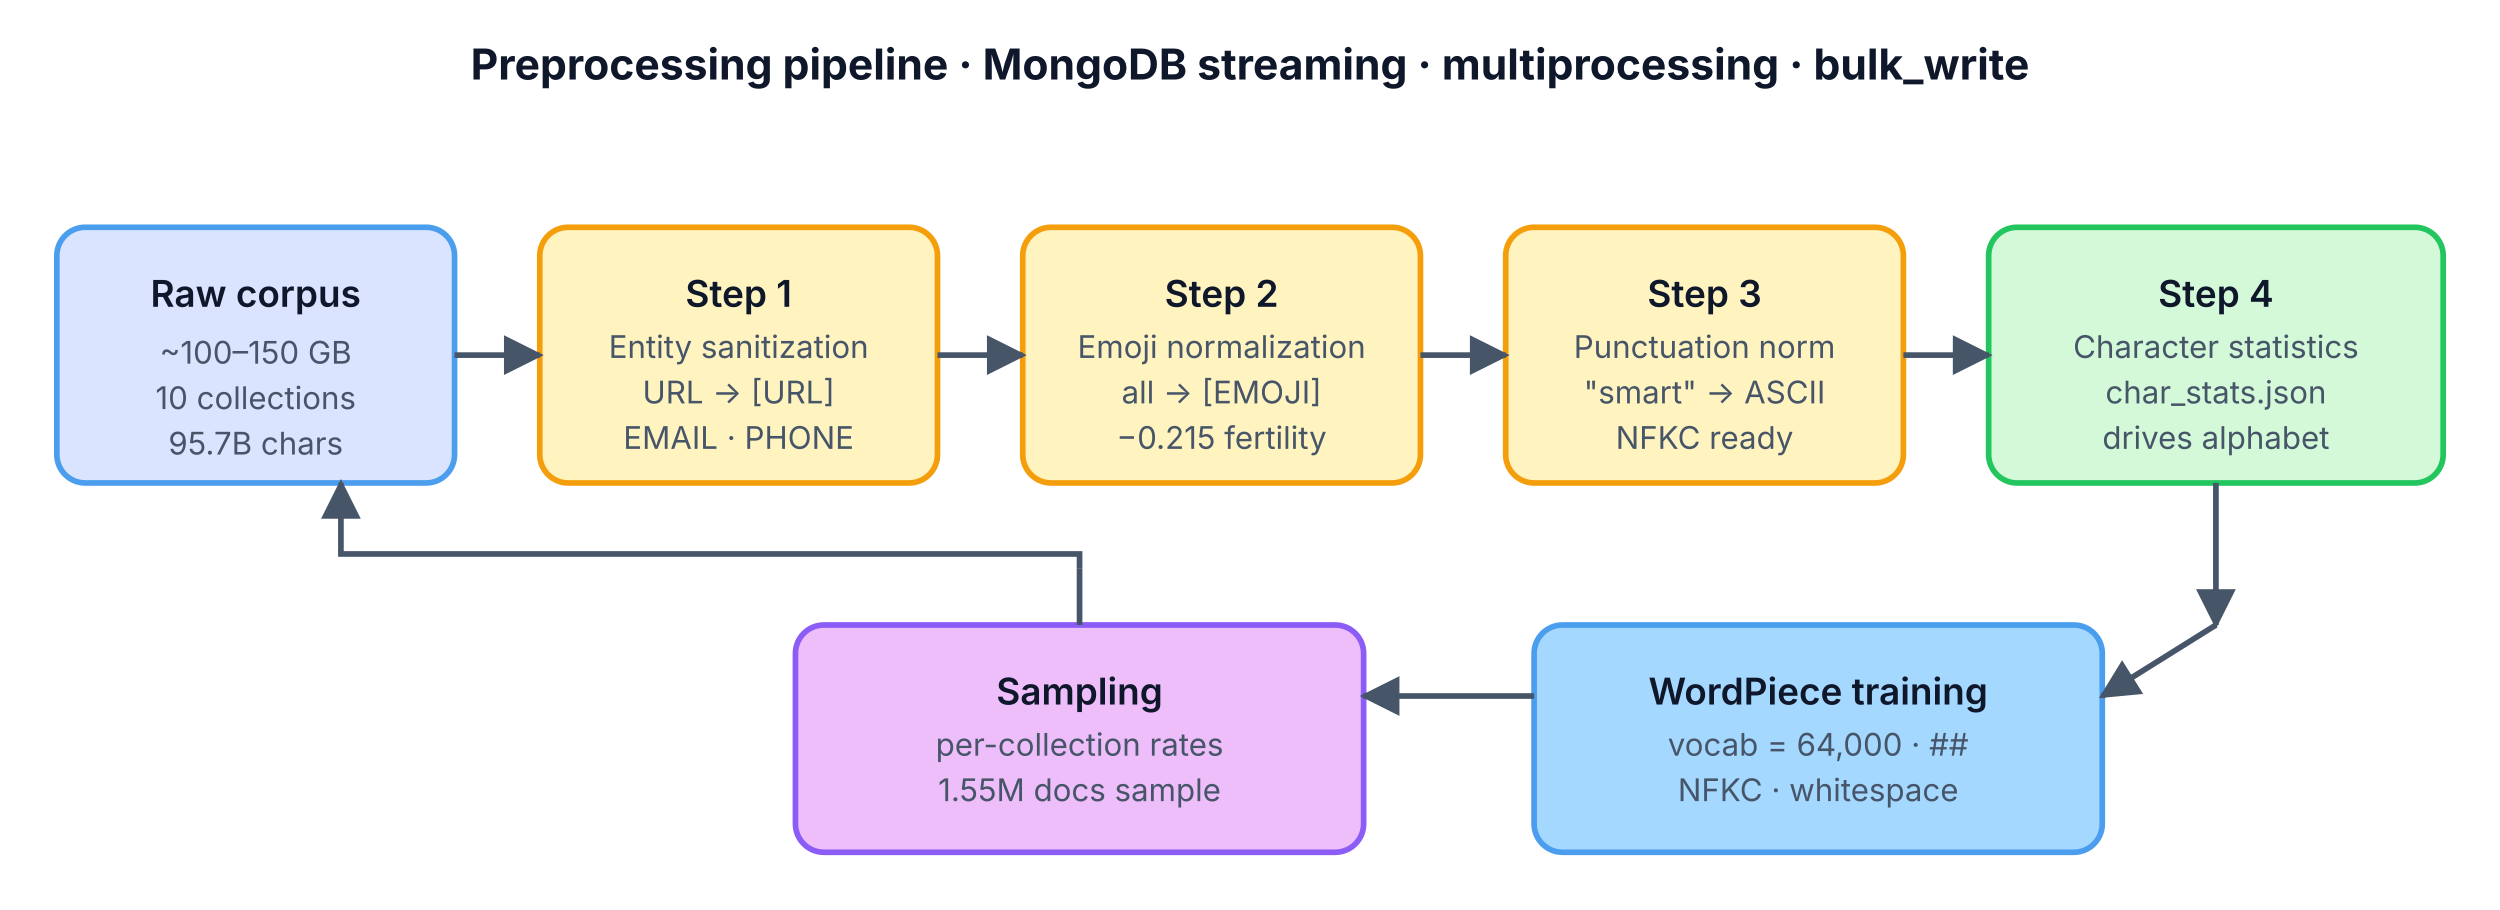
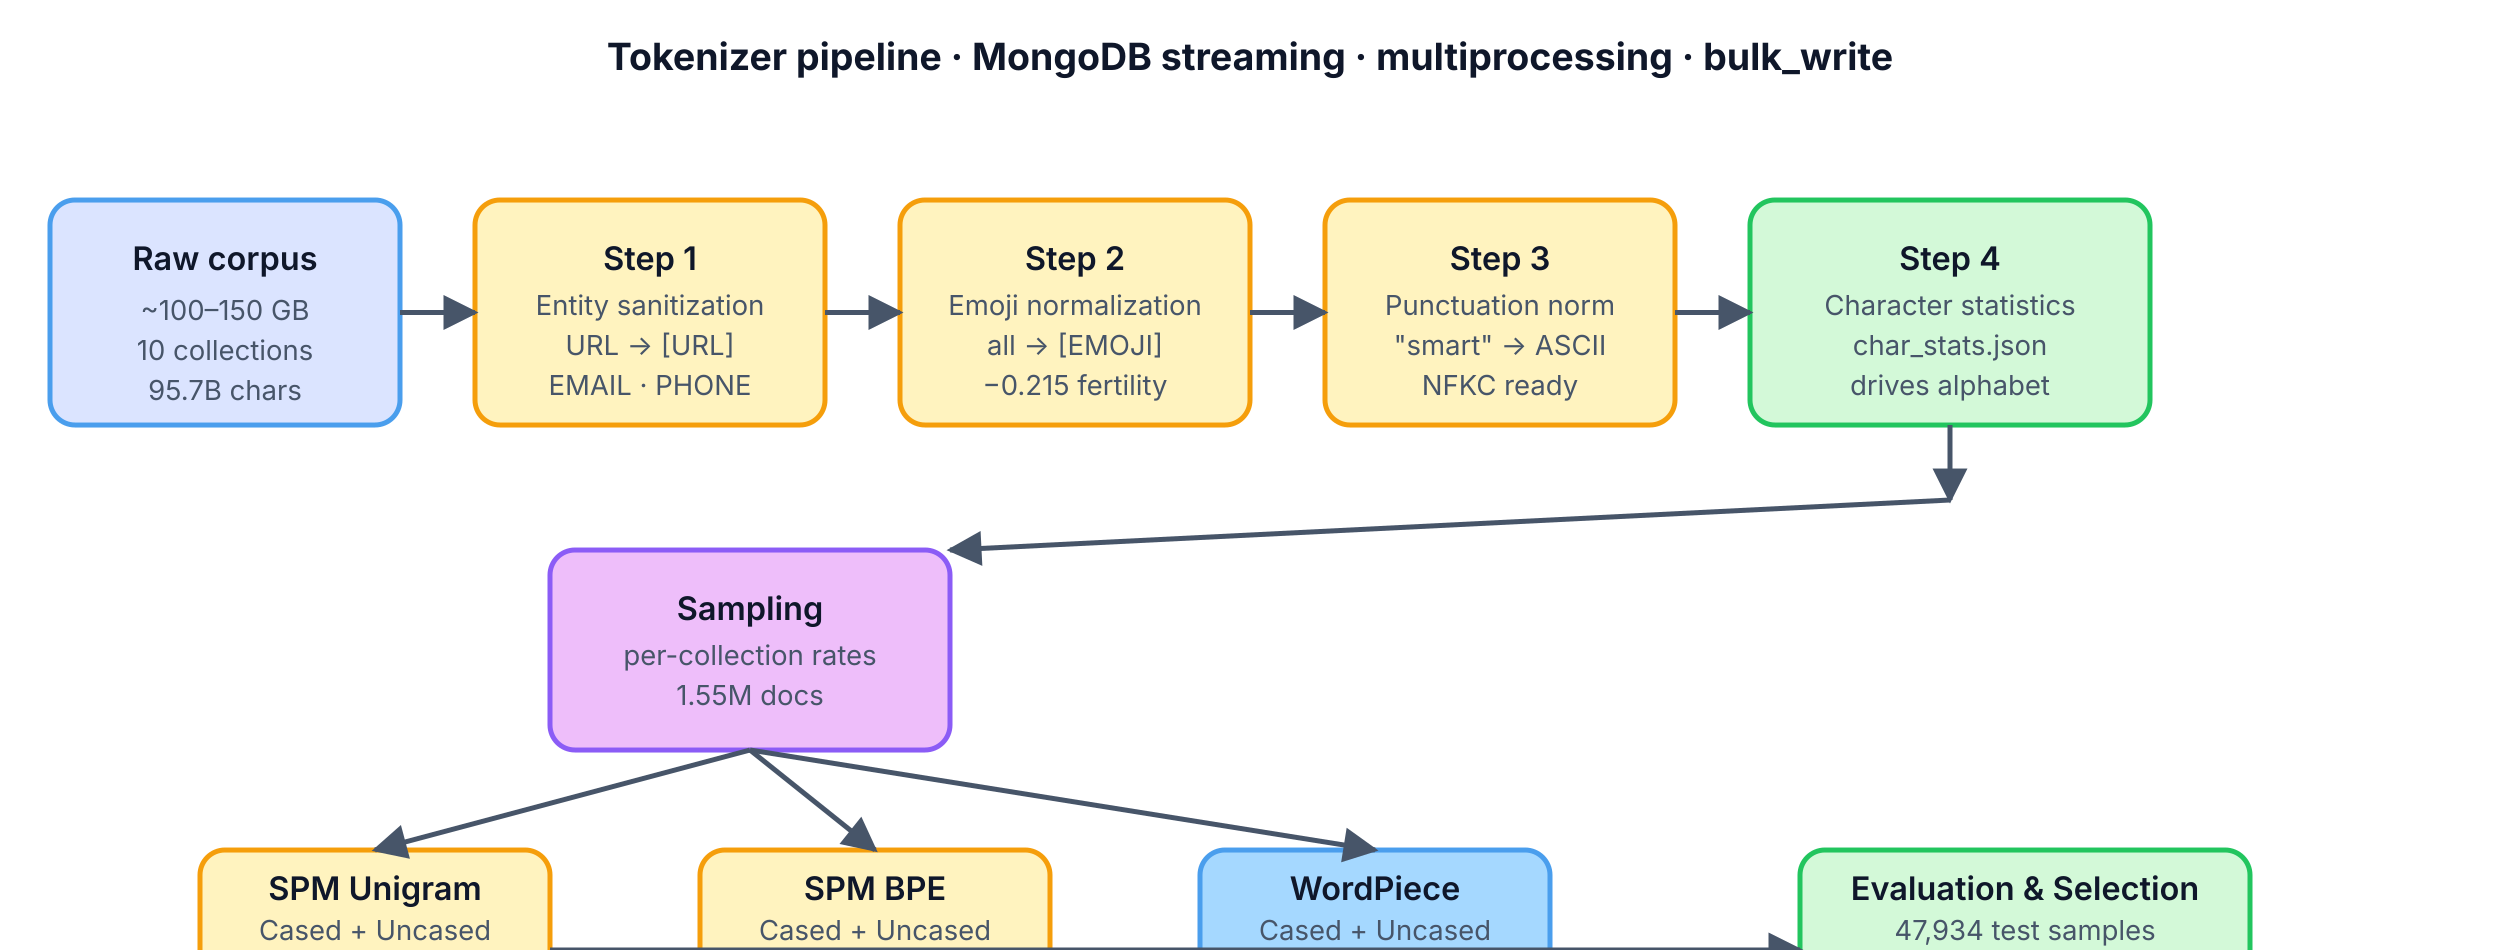
- <svg xmlns="http://www.w3.org/2000/svg" viewBox="0 0 880 320" font-family="-apple-system, BlinkMacSystemFont, 'Segoe UI', sans-serif">
+ <svg xmlns="http://www.w3.org/2000/svg" viewBox="0 0 1000 380" font-family="-apple-system, BlinkMacSystemFont, 'Segoe UI', sans-serif">
  <defs>
    <marker id="arr" viewBox="0 0 10 10" refX="9" refY="5" markerWidth="7" markerHeight="7" orient="auto">
      <path d="M0 0 L10 5 L0 10 z" fill="#475569" />
    </marker>
  </defs>
  <style>
    .lbl { font-size: 13px; fill: #0f172a; font-weight: 600; }
    .sub { font-size: 11px; fill: #475569; }
    .title { font-size: 15px; fill: #0f172a; font-weight: 700; }
    @media (prefers-color-scheme: dark) {
      .lbl, .title { fill: #e2e8f0; }
      .sub { fill: #94a3b8; }
    }
  </style>
-   <text x="440" y="28" text-anchor="middle" class="title">Preprocessing pipeline · MongoDB streaming · multiprocessing · bulk_write</text>
+   <text x="500" y="28" text-anchor="middle" class="title">Tokenizer pipeline · MongoDB streaming · multiprocessing · bulk_write</text>
  <rect x="20" y="80" width="140" height="90" rx="10" fill="#dbe4ff" stroke="#4a9eed" stroke-width="2" />
  <text x="90" y="108" text-anchor="middle" class="lbl">Raw corpus</text>
  <text x="90" y="128" text-anchor="middle" class="sub">~100–150 GB</text>
  <text x="90" y="144" text-anchor="middle" class="sub">10 collections</text>
  <text x="90" y="160" text-anchor="middle" class="sub">95.7B chars</text>
  <rect x="190" y="80" width="140" height="90" rx="10" fill="#fff3bf" stroke="#f59e0b" stroke-width="2" />
  <text x="260" y="108" text-anchor="middle" class="lbl">Step 1</text>
  <text x="260" y="126" text-anchor="middle" class="sub">Entity sanitization</text>
  <text x="260" y="142" text-anchor="middle" class="sub">URL → [URL]</text>
  <text x="260" y="158" text-anchor="middle" class="sub">EMAIL · PHONE</text>
  <rect x="360" y="80" width="140" height="90" rx="10" fill="#fff3bf" stroke="#f59e0b" stroke-width="2" />
  <text x="430" y="108" text-anchor="middle" class="lbl">Step 2</text>
  <text x="430" y="126" text-anchor="middle" class="sub">Emoji normalization</text>
  <text x="430" y="142" text-anchor="middle" class="sub">all → [EMOJI]</text>
  <text x="430" y="158" text-anchor="middle" class="sub">−0.215 fertility</text>
  <rect x="530" y="80" width="140" height="90" rx="10" fill="#fff3bf" stroke="#f59e0b" stroke-width="2" />
  <text x="600" y="108" text-anchor="middle" class="lbl">Step 3</text>
  <text x="600" y="126" text-anchor="middle" class="sub">Punctuation norm</text>
  <text x="600" y="142" text-anchor="middle" class="sub">"smart" → ASCII</text>
  <text x="600" y="158" text-anchor="middle" class="sub">NFKC ready</text>
  <rect x="700" y="80" width="160" height="90" rx="10" fill="#d3f9d8" stroke="#22c55e" stroke-width="2" />
  <text x="780" y="108" text-anchor="middle" class="lbl">Step 4</text>
  <text x="780" y="126" text-anchor="middle" class="sub">Character statistics</text>
  <text x="780" y="142" text-anchor="middle" class="sub">char_stats.json</text>
  <text x="780" y="158" text-anchor="middle" class="sub">drives alphabet</text>
  <line x1="160" y1="125" x2="190" y2="125" stroke="#475569" stroke-width="2" marker-end="url(#arr)" />
  <line x1="330" y1="125" x2="360" y2="125" stroke="#475569" stroke-width="2" marker-end="url(#arr)" />
  <line x1="500" y1="125" x2="530" y2="125" stroke="#475569" stroke-width="2" marker-end="url(#arr)" />
  <line x1="670" y1="125" x2="700" y2="125" stroke="#475569" stroke-width="2" marker-end="url(#arr)" />
-   <line x1="780" y1="170" x2="780" y2="220" stroke="#475569" stroke-width="2" marker-end="url(#arr)" />
-   <rect x="280" y="220" width="200" height="80" rx="10" fill="#eebefa" stroke="#8b5cf6" stroke-width="2" />
-   <text x="380" y="248" text-anchor="middle" class="lbl">Sampling</text>
-   <text x="380" y="266" text-anchor="middle" class="sub">per-collection rates</text>
-   <text x="380" y="282" text-anchor="middle" class="sub">1.55M docs sample</text>
-   <rect x="540" y="220" width="200" height="80" rx="10" fill="#a5d8ff" stroke="#4a9eed" stroke-width="2" />
-   <text x="640" y="248" text-anchor="middle" class="lbl">WordPiece training</text>
-   <text x="640" y="266" text-anchor="middle" class="sub">vocab = 64,000 · ##</text>
-   <text x="640" y="282" text-anchor="middle" class="sub">NFKC · whitespace</text>
-   <line x1="780" y1="220" x2="740" y2="245" stroke="#475569" stroke-width="2" marker-end="url(#arr)" />
-   <line x1="540" y1="245" x2="480" y2="245" stroke="#475569" stroke-width="2" marker-end="url(#arr)" />
-   <line x1="380" y1="220" x2="380" y2="200" stroke="#475569" stroke-width="2" />
-   <path d="M380 200 L380 195 L120 195 L120 170" fill="none" stroke="#475569" stroke-width="2" marker-end="url(#arr)" />
+   <line x1="780" y1="170" x2="780" y2="200" stroke="#475569" stroke-width="2" marker-end="url(#arr)" />
+   <rect x="220" y="220" width="160" height="80" rx="10" fill="#eebefa" stroke="#8b5cf6" stroke-width="2" />
+   <text x="300" y="248" text-anchor="middle" class="lbl">Sampling</text>
+   <text x="300" y="266" text-anchor="middle" class="sub">per-collection rates</text>
+   <text x="300" y="282" text-anchor="middle" class="sub">1.55M docs</text>
+   <rect x="80" y="340" width="140" height="80" rx="10" fill="#fff3bf" stroke="#f59e0b" stroke-width="2" />
+   <text x="150" y="360" text-anchor="middle" class="lbl">SPM Unigram</text>
+   <text x="150" y="376" text-anchor="middle" class="sub">Cased + Uncased</text>
+   <text x="150" y="392" text-anchor="middle" class="sub">1.838–1.932</text>
+   <rect x="280" y="340" width="140" height="80" rx="10" fill="#fff3bf" stroke="#f59e0b" stroke-width="2" />
+   <text x="350" y="360" text-anchor="middle" class="lbl">SPM BPE</text>
+   <text x="350" y="376" text-anchor="middle" class="sub">Cased + Uncased</text>
+   <text x="350" y="392" text-anchor="middle" class="sub">1.845–1.932</text>
+   <rect x="480" y="340" width="140" height="80" rx="10" fill="#a5d8ff" stroke="#4a9eed" stroke-width="2" />
+   <text x="550" y="360" text-anchor="middle" class="lbl">WordPiece</text>
+   <text x="550" y="376" text-anchor="middle" class="sub">Cased + Uncased</text>
+   <text x="550" y="392" text-anchor="middle" class="sub">1.727–1.833</text>
+   <rect x="720" y="340" width="180" height="80" rx="10" fill="#d3f9d8" stroke="#22c55e" stroke-width="2" />
+   <text x="810" y="360" text-anchor="middle" class="lbl">Evaluation &amp; Selection</text>
+   <text x="810" y="376" text-anchor="middle" class="sub">47,934 test samples</text>
+   <text x="810" y="392" text-anchor="middle" class="sub">→ wp_2_uncased (1.727)</text>
+   <line x1="780" y1="200" x2="380" y2="220" stroke="#475569" stroke-width="2" marker-end="url(#arr)" />
+   <line x1="300" y1="300" x2="150" y2="340" stroke="#475569" stroke-width="2" marker-end="url(#arr)" />
+   <line x1="300" y1="300" x2="350" y2="340" stroke="#475569" stroke-width="2" marker-end="url(#arr)" />
+   <line x1="300" y1="300" x2="550" y2="340" stroke="#475569" stroke-width="2" marker-end="url(#arr)" />
+   <line x1="220" y1="380" x2="720" y2="380" stroke="#475569" stroke-width="2" marker-end="url(#arr)" />
</svg>
